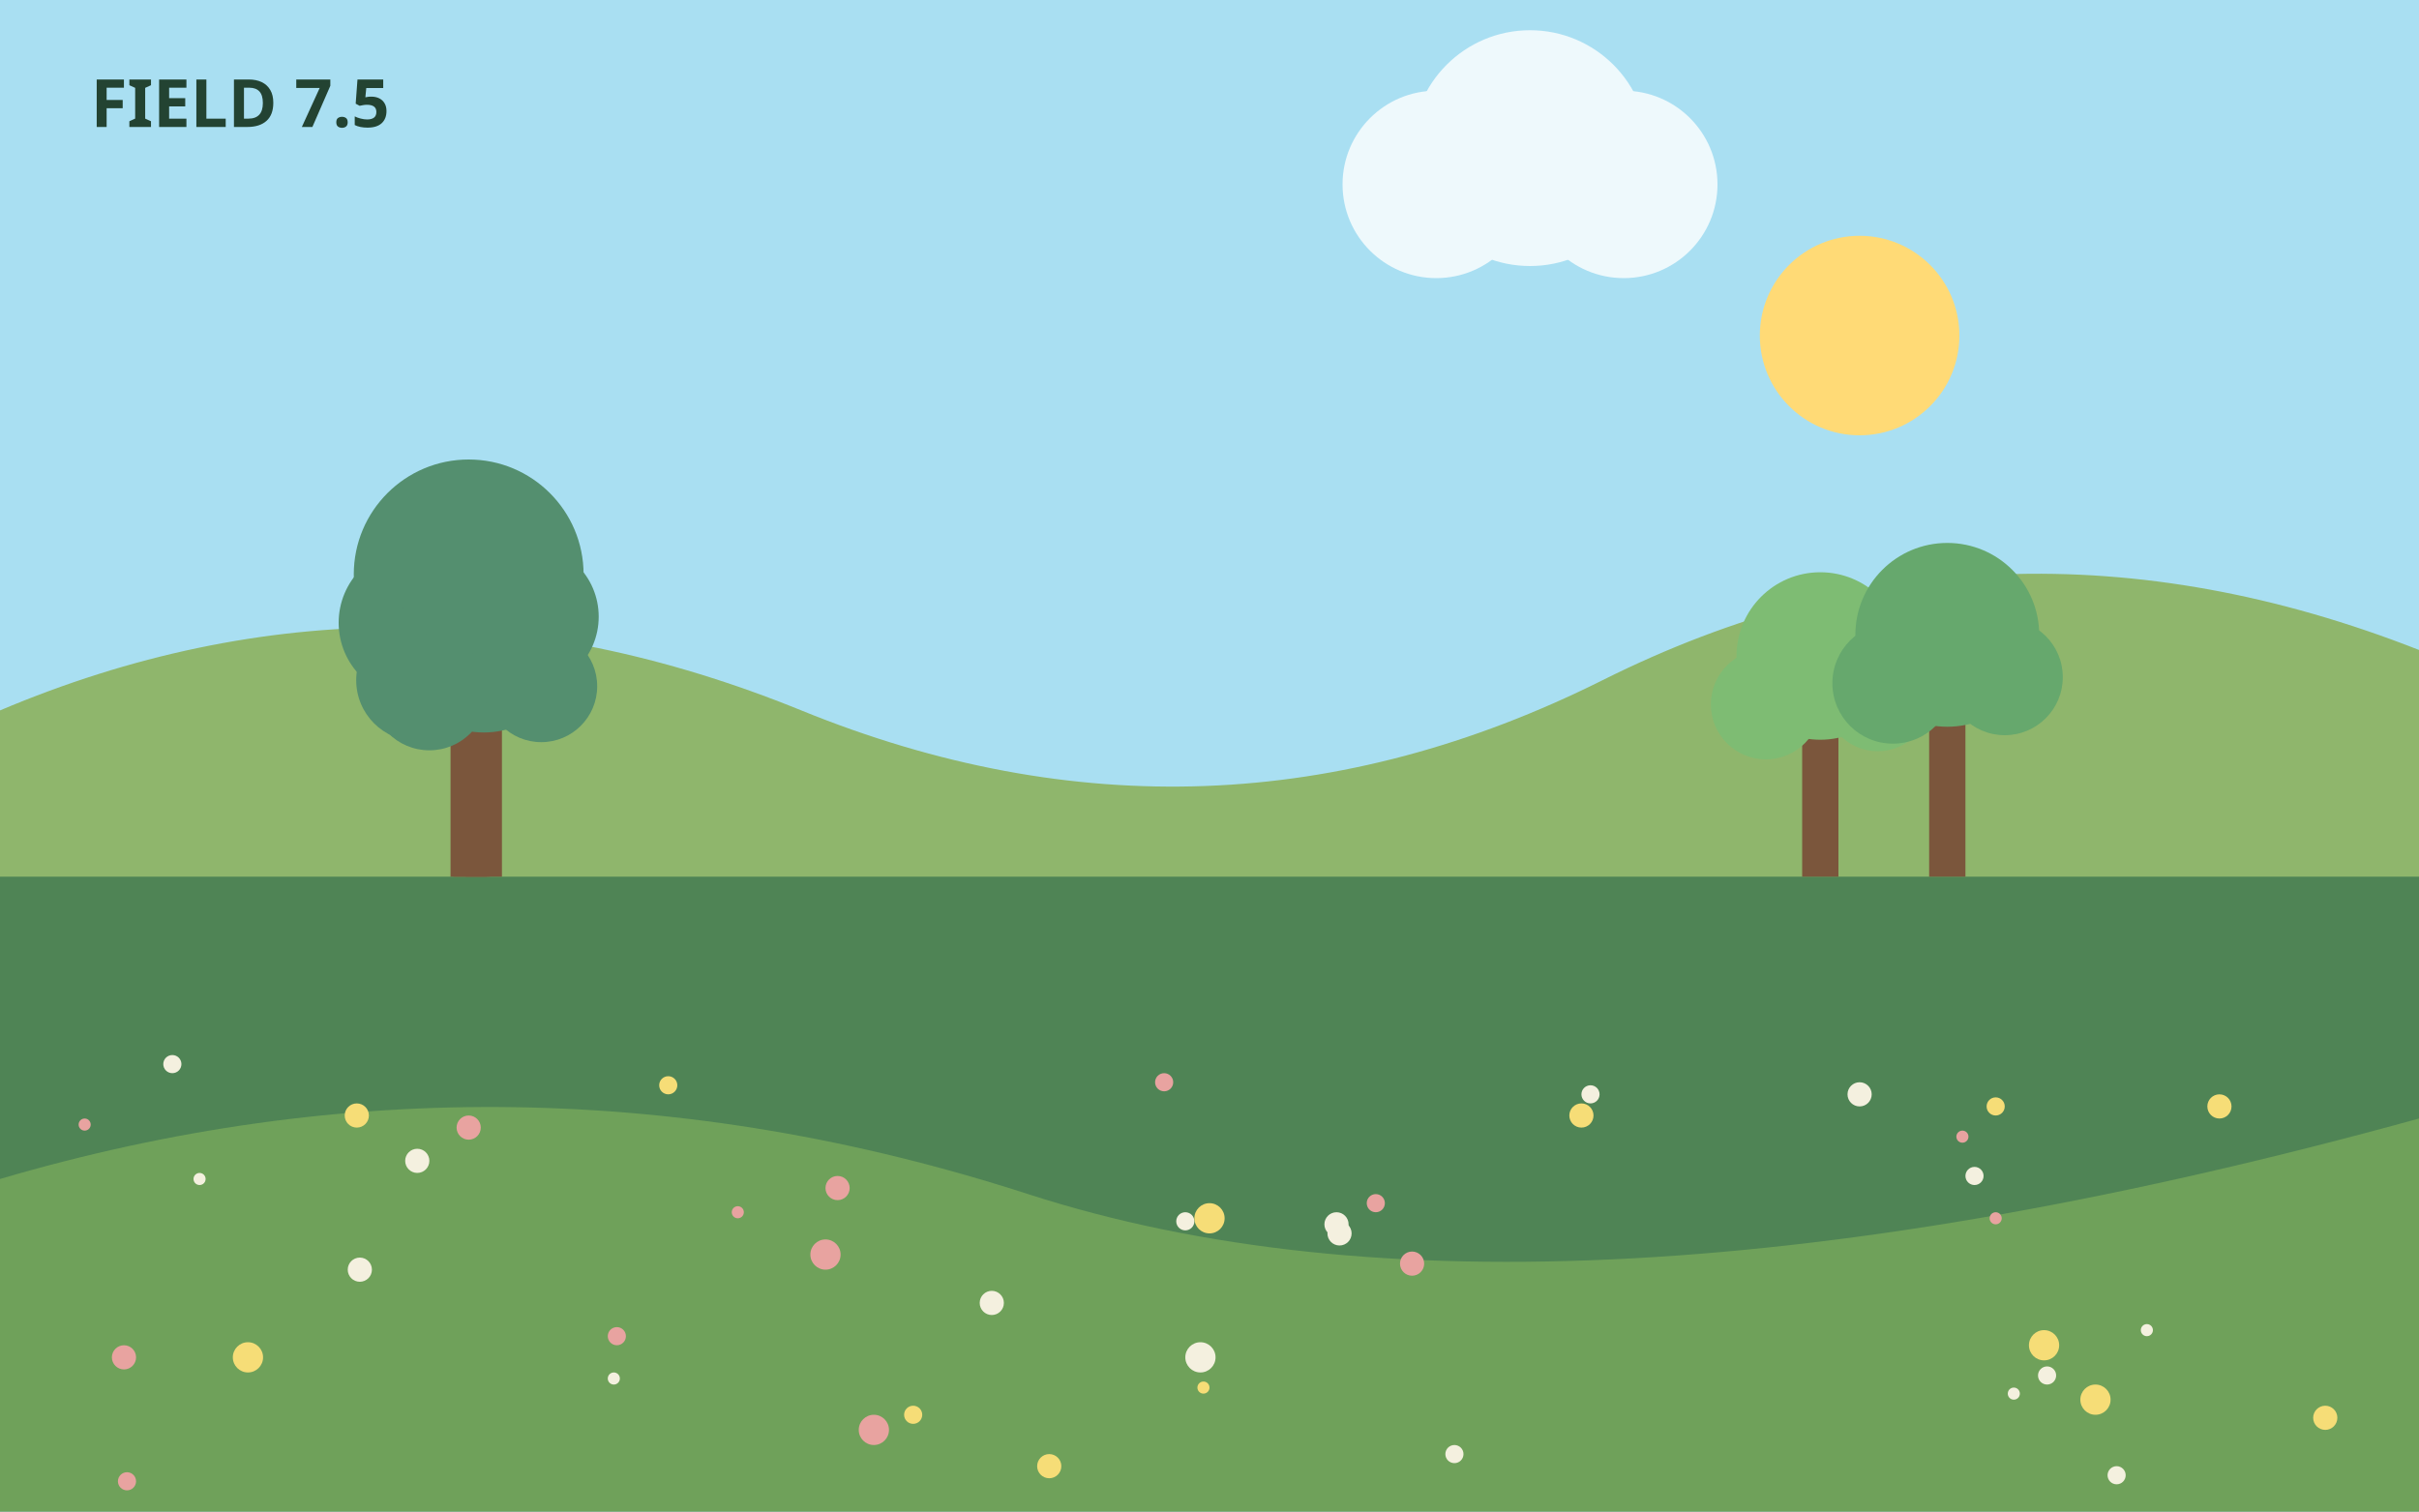
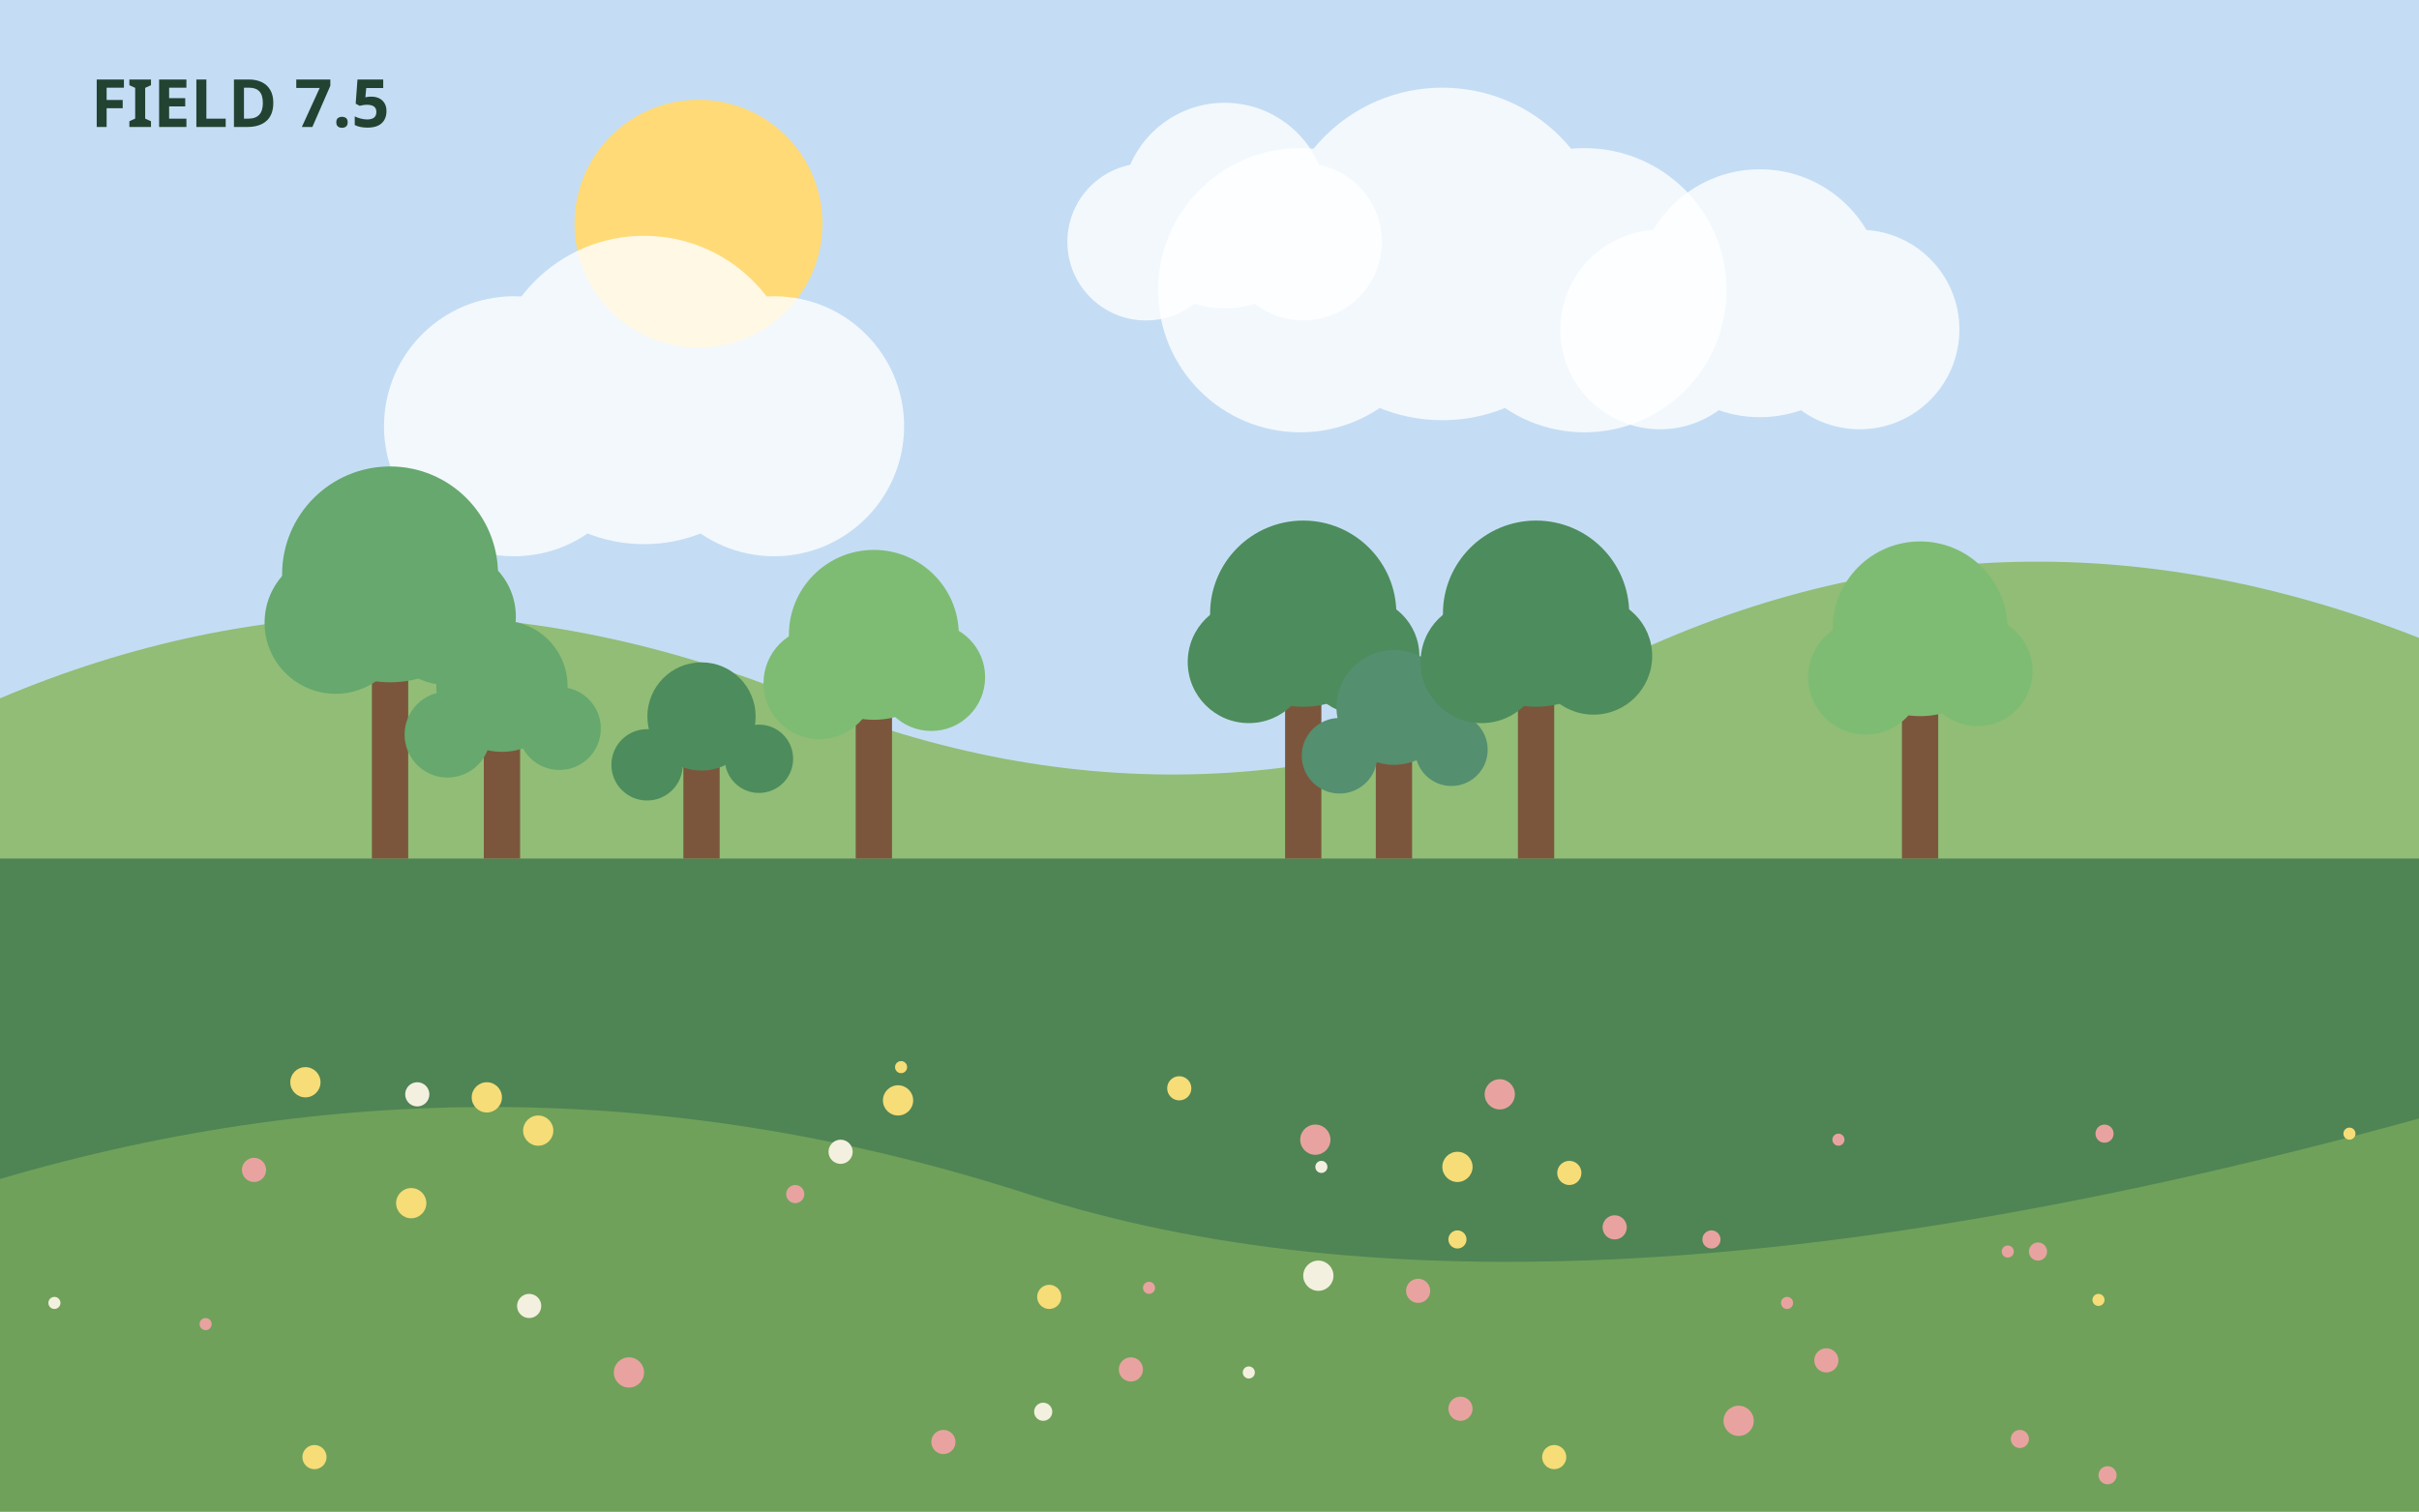
<svg xmlns="http://www.w3.org/2000/svg" width="800" height="500" viewBox="0 0 800 500">
-   <rect width="800" height="500" fill="#a9dff2" />
-   <circle cx="615" cy="111" r="33" fill="#ffda76" />
+   <rect width="800" height="500" fill="#c4ddf4" />
+   <circle cx="231" cy="74" r="41" fill="#ffda76" />
  <g fill="#ffffff" opacity="0.8">
-     <circle cx="475" cy="61" r="31" />
-     <circle cx="506" cy="49" r="39" />
-     <circle cx="537" cy="61" r="31" />
+     <circle cx="430" cy="96" r="47" />
+     <circle cx="477" cy="84" r="55" />
+     <circle cx="524" cy="96" r="47" />
  </g>
-   <path d="M0 235 Q130 180 265 235 T530 225 T800 215 V340 H0Z" fill="#8fb66c" />
-   <rect y="290" width="800" height="210" fill="#4f8455" />
+   <g fill="#ffffff" opacity="0.8">
+     <circle cx="379" cy="80" r="26" />
+     <circle cx="405" cy="68" r="34" />
+     <circle cx="431" cy="80" r="26" />
+   </g>
+   <g fill="#ffffff" opacity="0.8">
+     <circle cx="549" cy="109" r="33" />
+     <circle cx="582" cy="97" r="41" />
+     <circle cx="615" cy="109" r="33" />
+   </g>
+   <g fill="#ffffff" opacity="0.8">
+     <circle cx="170" cy="141" r="43" />
+     <circle cx="213" cy="129" r="51" />
+     <circle cx="256" cy="141" r="43" />
+   </g>
+   <path d="M0 231 Q130 176 265 231 T530 221 T800 211 V340 H0Z" fill="#91bd76" />
+   <rect y="284" width="800" height="216" fill="#4f8455" />
  <path d="M0 390 Q170 340 340 395 T800 370 V500 H0Z" fill="#78a95b" opacity="0.78" />
-   <rect x="149" y="190" width="12" height="100" fill="#7b563c" stroke="none" />
-   <circle cx="155" cy="190" r="38.0" fill="#548f6f" stroke="none" />
-   <circle cx="137" cy="206" r="25.0" fill="#548f6f" stroke="none" />
-   <circle cx="174" cy="204" r="24.0" fill="#548f6f" stroke="none" />
-   <rect x="150" y="209" width="12" height="81" fill="#7b563c" stroke="none" />
-   <circle cx="156" cy="209" r="30.8" fill="#548f6f" stroke="none" />
-   <circle cx="138" cy="225" r="20.2" fill="#548f6f" stroke="none" />
-   <circle cx="175" cy="223" r="19.4" fill="#548f6f" stroke="none" />
-   <rect x="154" y="213" width="12" height="77" fill="#7b563c" stroke="none" />
-   <circle cx="160" cy="213" r="29.3" fill="#548f6f" stroke="none" />
-   <circle cx="142" cy="229" r="19.2" fill="#548f6f" stroke="none" />
-   <circle cx="179" cy="227" r="18.5" fill="#548f6f" stroke="none" />
-   <rect x="596" y="217" width="12" height="73" fill="#7b563c" stroke="none" />
-   <circle cx="602" cy="217" r="27.7" fill="#7ebc73" stroke="none" />
-   <circle cx="584" cy="233" r="18.2" fill="#7ebc73" stroke="none" />
-   <circle cx="621" cy="231" r="17.5" fill="#7ebc73" stroke="none" />
-   <rect x="638" y="210" width="12" height="80" fill="#7b563c" stroke="none" />
-   <circle cx="644" cy="210" r="30.4" fill="#66a86d" stroke="none" />
-   <circle cx="626" cy="226" r="20.0" fill="#66a86d" stroke="none" />
-   <circle cx="663" cy="224" r="19.2" fill="#66a86d" stroke="none" />
-   <circle cx="277" cy="393" r="4" fill="#e8a3a0" />
-   <circle cx="523" cy="369" r="4" fill="#f6dd77" />
-   <circle cx="392" cy="404" r="3" fill="#f4f0df" />
-   <circle cx="385" cy="358" r="3" fill="#e8a3a0" />
-   <circle cx="693" cy="463" r="5" fill="#f6dd77" />
-   <circle cx="302" cy="468" r="3" fill="#f6dd77" />
-   <circle cx="82" cy="449" r="5" fill="#f6dd77" />
-   <circle cx="676" cy="445" r="5" fill="#f6dd77" />
-   <circle cx="660" cy="403" r="2" fill="#e8a3a0" />
-   <circle cx="653" cy="389" r="3" fill="#f4f0df" />
-   <circle cx="155" cy="373" r="4" fill="#e8a3a0" />
-   <circle cx="328" cy="431" r="4" fill="#f4f0df" />
-   <circle cx="57" cy="352" r="3" fill="#f4f0df" />
-   <circle cx="710" cy="440" r="2" fill="#f4f0df" />
-   <circle cx="41" cy="449" r="4" fill="#e8a3a0" />
-   <circle cx="204" cy="442" r="3" fill="#e8a3a0" />
-   <circle cx="347" cy="485" r="4" fill="#f6dd77" />
-   <circle cx="42" cy="490" r="3" fill="#e8a3a0" />
-   <circle cx="203" cy="456" r="2" fill="#f4f0df" />
-   <circle cx="443" cy="408" r="4" fill="#f4f0df" />
-   <circle cx="398" cy="459" r="2" fill="#f6dd77" />
-   <circle cx="273" cy="415" r="5" fill="#e8a3a0" />
-   <circle cx="649" cy="376" r="2" fill="#e8a3a0" />
-   <circle cx="677" cy="455" r="3" fill="#f4f0df" />
-   <circle cx="734" cy="366" r="4" fill="#f6dd77" />
-   <circle cx="119" cy="420" r="4" fill="#f4f0df" />
-   <circle cx="442" cy="405" r="4" fill="#f4f0df" />
-   <circle cx="138" cy="384" r="4" fill="#f4f0df" />
-   <circle cx="400" cy="403" r="5" fill="#f6dd77" />
-   <circle cx="615" cy="362" r="4" fill="#f4f0df" />
-   <circle cx="397" cy="449" r="5" fill="#f4f0df" />
-   <circle cx="769" cy="469" r="4" fill="#f6dd77" />
-   <circle cx="455" cy="398" r="3" fill="#e8a3a0" />
-   <circle cx="666" cy="461" r="2" fill="#f4f0df" />
-   <circle cx="467" cy="418" r="4" fill="#e8a3a0" />
-   <circle cx="660" cy="366" r="3" fill="#f6dd77" />
-   <circle cx="66" cy="390" r="2" fill="#f4f0df" />
-   <circle cx="526" cy="362" r="3" fill="#f4f0df" />
-   <circle cx="118" cy="369" r="4" fill="#f6dd77" />
-   <circle cx="28" cy="372" r="2" fill="#e8a3a0" />
-   <circle cx="221" cy="359" r="3" fill="#f6dd77" />
-   <circle cx="244" cy="401" r="2" fill="#e8a3a0" />
-   <circle cx="481" cy="481" r="3" fill="#f4f0df" />
-   <circle cx="700" cy="488" r="3" fill="#f4f0df" />
-   <circle cx="289" cy="473" r="5" fill="#e8a3a0" />
+   <rect x="123" y="190" width="12" height="94" fill="#7b563c" stroke="none" />
+   <circle cx="129" cy="190" r="35.7" fill="#66a86d" stroke="none" />
+   <circle cx="111" cy="206" r="23.5" fill="#66a86d" stroke="none" />
+   <circle cx="148" cy="204" r="22.6" fill="#66a86d" stroke="none" />
+   <rect x="160" y="227" width="12" height="57" fill="#7b563c" stroke="none" />
+   <circle cx="166" cy="227" r="21.7" fill="#66a86d" stroke="none" />
+   <circle cx="148" cy="243" r="14.2" fill="#66a86d" stroke="none" />
+   <circle cx="185" cy="241" r="13.7" fill="#66a86d" stroke="none" />
+   <rect x="226" y="237" width="12" height="47" fill="#7b563c" stroke="none" />
+   <circle cx="232" cy="237" r="17.9" fill="#4d8c5c" stroke="none" />
+   <circle cx="214" cy="253" r="11.8" fill="#4d8c5c" stroke="none" />
+   <circle cx="251" cy="251" r="11.3" fill="#4d8c5c" stroke="none" />
+   <rect x="283" y="210" width="12" height="74" fill="#7b563c" stroke="none" />
+   <circle cx="289" cy="210" r="28.1" fill="#7ebc73" stroke="none" />
+   <circle cx="271" cy="226" r="18.5" fill="#7ebc73" stroke="none" />
+   <circle cx="308" cy="224" r="17.8" fill="#7ebc73" stroke="none" />
+   <rect x="425" y="203" width="12" height="81" fill="#7b563c" stroke="none" />
+   <circle cx="431" cy="203" r="30.8" fill="#4d8c5c" stroke="none" />
+   <circle cx="413" cy="219" r="20.2" fill="#4d8c5c" stroke="none" />
+   <circle cx="450" cy="217" r="19.4" fill="#4d8c5c" stroke="none" />
+   <rect x="455" y="234" width="12" height="50" fill="#7b563c" stroke="none" />
+   <circle cx="461" cy="234" r="19.0" fill="#548f6f" stroke="none" />
+   <circle cx="443" cy="250" r="12.5" fill="#548f6f" stroke="none" />
+   <circle cx="480" cy="248" r="12.0" fill="#548f6f" stroke="none" />
+   <rect x="502" y="203" width="12" height="81" fill="#7b563c" stroke="none" />
+   <circle cx="508" cy="203" r="30.8" fill="#4d8c5c" stroke="none" />
+   <circle cx="490" cy="219" r="20.2" fill="#4d8c5c" stroke="none" />
+   <circle cx="527" cy="217" r="19.4" fill="#4d8c5c" stroke="none" />
+   <rect x="629" y="208" width="12" height="76" fill="#7b563c" stroke="none" />
+   <circle cx="635" cy="208" r="28.9" fill="#7ebc73" stroke="none" />
+   <circle cx="617" cy="224" r="19.0" fill="#7ebc73" stroke="none" />
+   <circle cx="654" cy="222" r="18.2" fill="#7ebc73" stroke="none" />
+   <circle cx="668" cy="476" r="3" fill="#e8a3a0" />
+   <circle cx="674" cy="414" r="3" fill="#e8a3a0" />
+   <circle cx="482" cy="410" r="3" fill="#f6dd77" />
+   <circle cx="136" cy="398" r="5" fill="#f6dd77" />
+   <circle cx="482" cy="386" r="5" fill="#f6dd77" />
+   <circle cx="374" cy="453" r="4" fill="#e8a3a0" />
+   <circle cx="694" cy="430" r="2" fill="#f6dd77" />
+   <circle cx="777" cy="375" r="2" fill="#f6dd77" />
+   <circle cx="514" cy="482" r="4" fill="#f6dd77" />
+   <circle cx="496" cy="362" r="5" fill="#e8a3a0" />
+   <circle cx="347" cy="429" r="4" fill="#f6dd77" />
+   <circle cx="175" cy="432" r="4" fill="#f4f0df" />
+   <circle cx="591" cy="431" r="2" fill="#e8a3a0" />
+   <circle cx="664" cy="414" r="2" fill="#e8a3a0" />
+   <circle cx="68" cy="438" r="2" fill="#e8a3a0" />
+   <circle cx="437" cy="386" r="2" fill="#f4f0df" />
+   <circle cx="436" cy="422" r="5" fill="#f4f0df" />
+   <circle cx="696" cy="375" r="3" fill="#e8a3a0" />
+   <circle cx="104" cy="482" r="4" fill="#f6dd77" />
+   <circle cx="575" cy="470" r="5" fill="#e8a3a0" />
+   <circle cx="413" cy="454" r="2" fill="#f4f0df" />
+   <circle cx="608" cy="377" r="2" fill="#e8a3a0" />
+   <circle cx="278" cy="381" r="4" fill="#f4f0df" />
+   <circle cx="380" cy="426" r="2" fill="#e8a3a0" />
+   <circle cx="697" cy="488" r="3" fill="#e8a3a0" />
+   <circle cx="297" cy="364" r="5" fill="#f6dd77" />
+   <circle cx="101" cy="358" r="5" fill="#f6dd77" />
+   <circle cx="435" cy="377" r="5" fill="#e8a3a0" />
+   <circle cx="345" cy="467" r="3" fill="#f4f0df" />
+   <circle cx="138" cy="362" r="4" fill="#f4f0df" />
+   <circle cx="161" cy="363" r="5" fill="#f6dd77" />
+   <circle cx="298" cy="353" r="2" fill="#f6dd77" />
+   <circle cx="390" cy="360" r="4" fill="#f6dd77" />
+   <circle cx="208" cy="454" r="5" fill="#e8a3a0" />
+   <circle cx="469" cy="427" r="4" fill="#e8a3a0" />
+   <circle cx="604" cy="450" r="4" fill="#e8a3a0" />
+   <circle cx="483" cy="466" r="4" fill="#e8a3a0" />
+   <circle cx="566" cy="410" r="3" fill="#e8a3a0" />
+   <circle cx="519" cy="388" r="4" fill="#f6dd77" />
+   <circle cx="312" cy="477" r="4" fill="#e8a3a0" />
+   <circle cx="263" cy="395" r="3" fill="#e8a3a0" />
+   <circle cx="18" cy="431" r="2" fill="#f4f0df" />
+   <circle cx="178" cy="374" r="5" fill="#f6dd77" />
+   <circle cx="534" cy="406" r="4" fill="#e8a3a0" />
+   <circle cx="84" cy="387" r="4" fill="#e8a3a0" />
  <text x="30" y="42" fill="#234332" font-family="sans-serif" font-size="22" font-weight="700">FIELD 7.5</text>
</svg>
